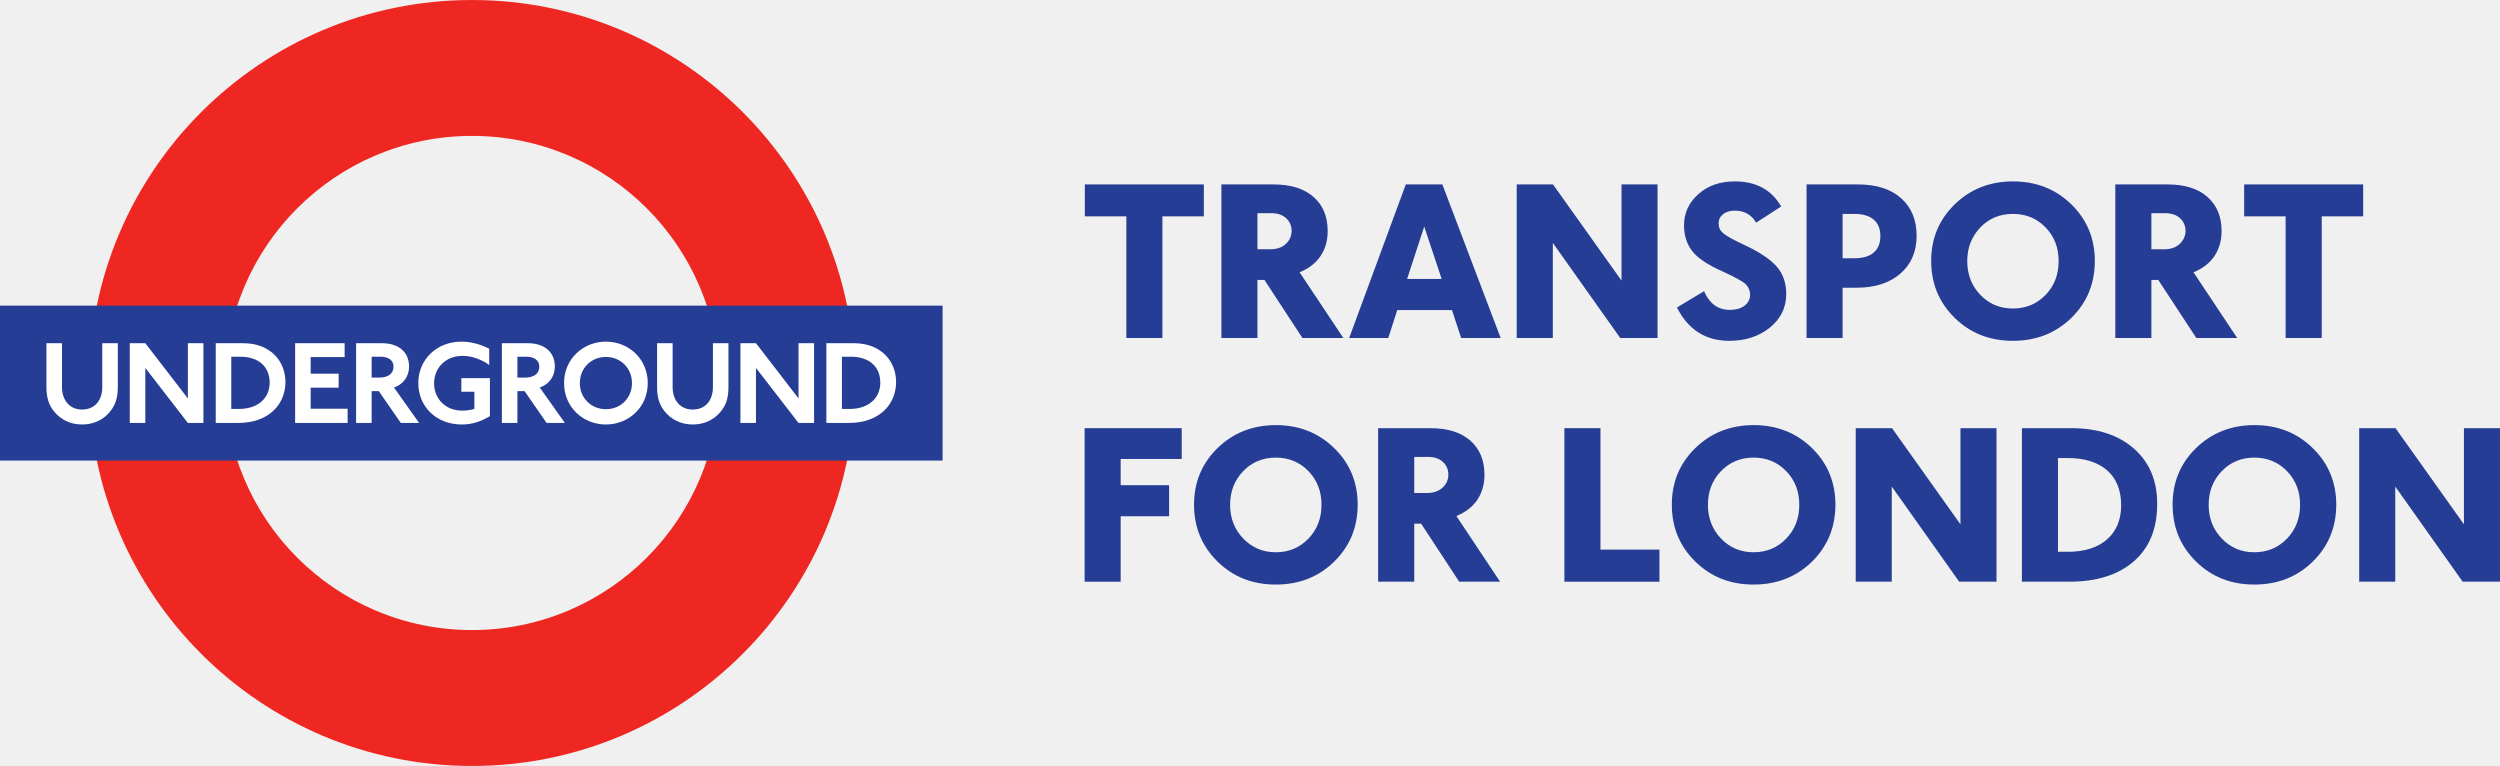
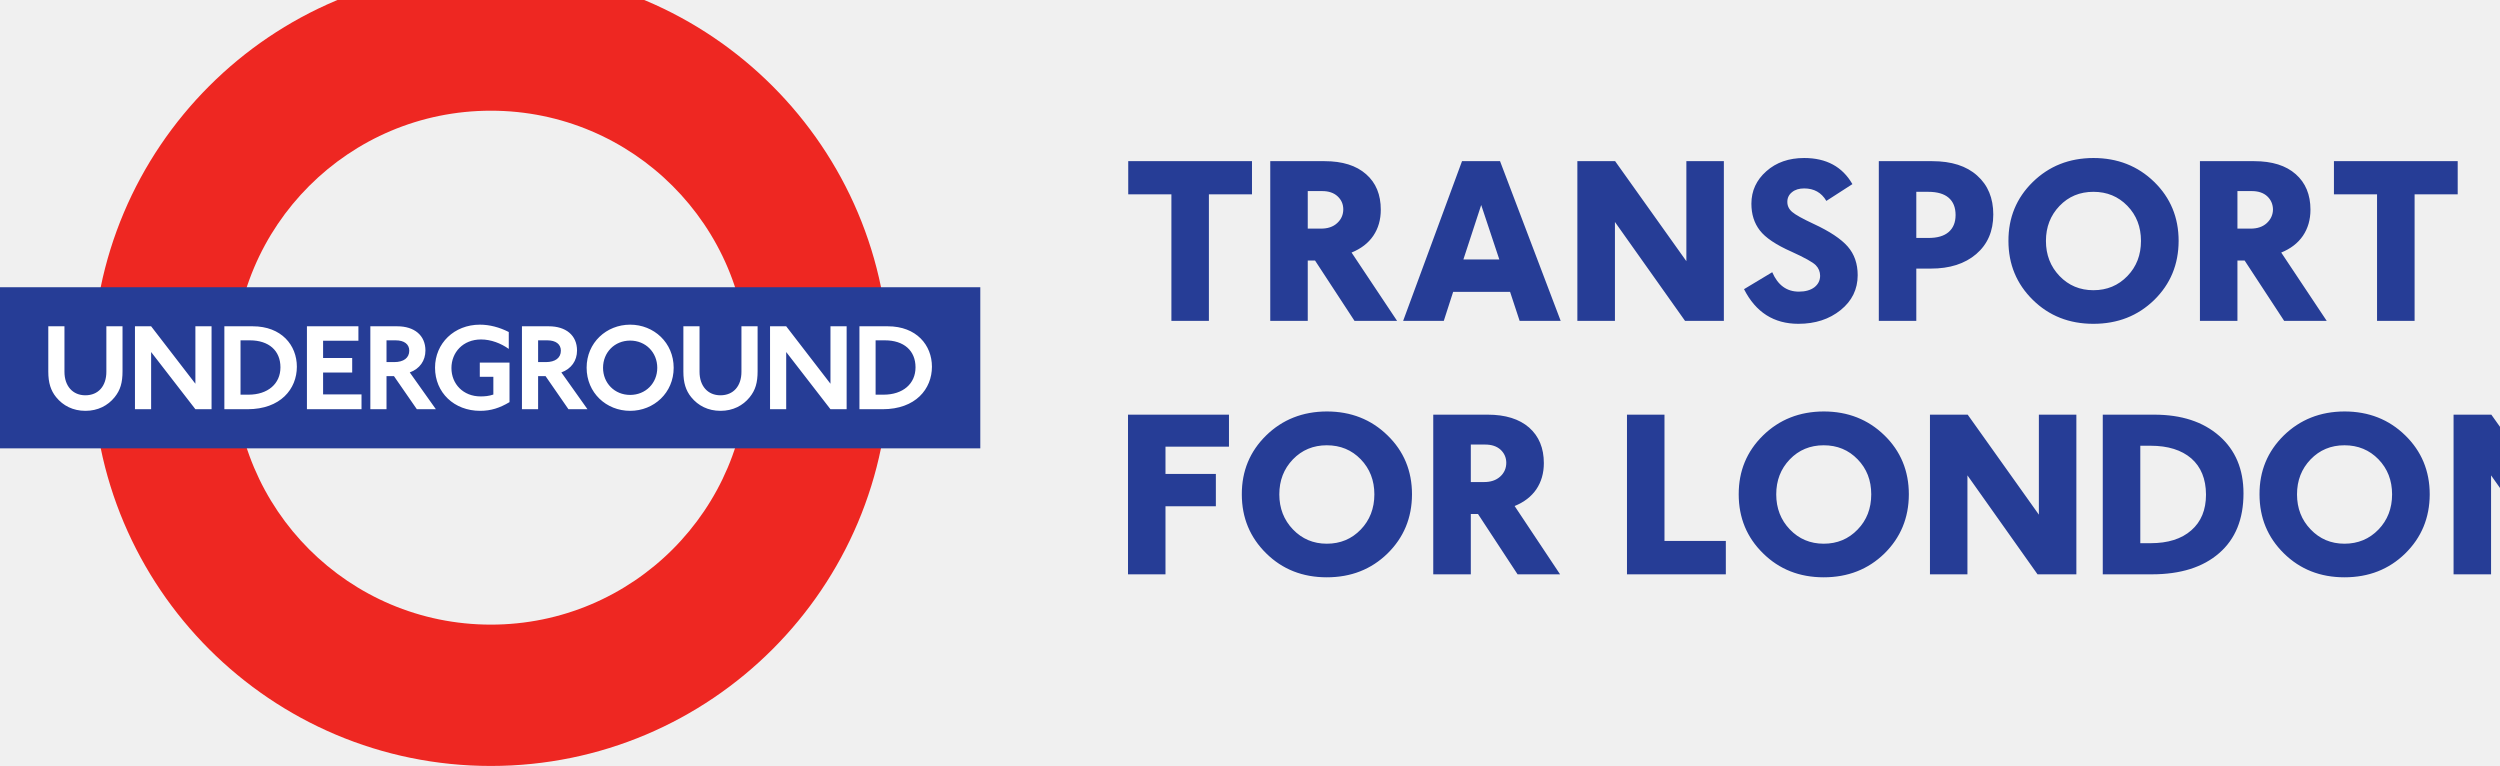
- <svg xmlns="http://www.w3.org/2000/svg" viewBox="0 0 657.838 201.55" height="201.55" width="657.838" xml:space="preserve" version="1.1" id="svg2">
-   <defs id="defs6">
-     <clipPath id="clipPath18" clipPathUnits="userSpaceOnUse">
-       <path id="path20" d="m 0,0 5262.69,0 0,1612 L 0,1612 0,0 Z" />
+ <svg xmlns="http://www.w3.org/2000/svg" viewBox="0 0 657.838 201.55" height="201.55" width="657.838">
+   <defs>
+     <clipPath id="a">
+       <path d="M0 0h5262.69v1612H0V0z" />
    </clipPath>
  </defs>
-   <g transform="matrix(1.25,0,0,-1.25,0,201.55)" id="g10">
-     <g transform="scale(0.1,0.1)" id="g12">
-       <g id="g14">
-         <g clip-path="url(#clipPath18)" id="g16">
-           <path id="path22" style="fill:#ee2722;fill-opacity:1;fill-rule:nonzero;stroke:none" d="M 993.609,1612.36 C 548.313,1612.36 187.355,1251.43 187.355,806.23 187.355,360.969 548.313,0 993.609,0 c 445.201,0 806.131,360.969 806.131,806.23 0,445.2 -360.93,806.13 -806.131,806.13 z M 1513.89,806.23 c 0,-287.242 -233.05,-520.171 -520.281,-520.171 -287.324,0 -520.148,232.929 -520.148,520.171 0,287.22 232.824,520.09 520.148,520.09 287.231,0 520.281,-232.87 520.281,-520.09" />
-           <path id="path24" style="fill:#263d96;fill-opacity:1;fill-rule:nonzero;stroke:none" d="m 1984.25,968.992 0,-326.121 -1984.25,0 0,326.121 1984.25,0 0,0" />
-           <path id="path26" style="fill:#ffffff;fill-opacity:1;fill-rule:nonzero;stroke:none" d="m 231.902,746.242 c -13.586,-16.875 -33.972,-27.441 -58.894,-27.441 -25.172,0 -45.309,10.32 -59.399,27.676 -10.828,13.347 -15.855,28.945 -15.855,51.601 l 0,91.863 32.715,0 0,-92.109 c 0,-28.699 16.617,-47.566 42.285,-47.566 26.426,0 42.535,18.867 42.535,47.566 l 0,92.109 32.723,0 0,-90.859 c 0,-23.144 -4.278,-38.25 -16.11,-52.84" />
-           <path id="path28" style="fill:#ffffff;fill-opacity:1;fill-rule:nonzero;stroke:none" d="m 395.496,722.07 -89.598,115.782 0,-115.782 -32.722,0 0,167.871 32.722,0 89.598,-116.277 0,116.277 32.723,0 0,-167.871 -32.723,0" />
-           <path id="path30" style="fill:#ffffff;fill-opacity:1;fill-rule:nonzero;stroke:none" d="m 505.738,861.508 -18.879,0 0,-109.992 16.11,0 c 39.011,0 64.683,21.906 64.683,55.371 0,33.73 -23.406,54.621 -61.914,54.621 z m -4.777,-139.438 -46.82,0 0,167.871 57.386,0 c 58.141,0 89.352,-38.242 89.352,-81.796 0,-45.047 -32.973,-86.075 -99.918,-86.075" />
-           <path id="path32" style="fill:#ffffff;fill-opacity:1;fill-rule:nonzero;stroke:none" d="m 621.262,722.07 0,167.871 104.203,0 0,-29.199 -71.485,0 0,-34.98 58.895,0 0,-29.453 -58.895,0 0,-44.286 77.774,0 0,-29.953 -110.492,0" />
-           <path id="path34" style="fill:#ffffff;fill-opacity:1;fill-rule:nonzero;stroke:none" d="m 800.973,861.508 -18.629,0 0,-44.043 15.601,0 c 19.141,0 30.45,8.543 30.45,23.152 0,13.086 -10.313,20.891 -27.422,20.891 z m 42.781,-139.438 -46.316,66.953 -15.094,0 0,-66.953 -32.727,0 0,167.871 54.371,0 c 34.473,0 57.129,-18.113 57.129,-49.07 0,-20.644 -11.582,-37.004 -31.707,-44.308 l 52.86,-74.493 -38.516,0" />
-           <path id="path36" style="fill:#ffffff;fill-opacity:1;fill-rule:nonzero;stroke:none" d="m 971.91,718.801 c -52.609,0 -91.347,36.738 -91.347,87.332 0,49.336 38.738,87.09 90.839,87.09 19.637,0 39.518,-5.282 58.408,-14.864 l 0,-34.218 c -15.86,11.328 -35.997,19.132 -56.122,19.132 -36.516,0 -59.922,-26.183 -59.922,-57.89 0,-32.219 23.925,-57.383 58.906,-57.383 8.808,0 17.117,0.75 25.926,3.77 l 0,35.988 -27.442,0 0,28.707 60.154,0 0,-80.047 c -19.88,-11.828 -37.751,-17.617 -59.4,-17.617" />
-           <path id="path38" style="fill:#ffffff;fill-opacity:1;fill-rule:nonzero;stroke:none" d="m 1107.83,861.508 -18.64,0 0,-44.043 15.62,0 c 19.13,0 30.46,8.543 30.46,23.152 0,13.086 -10.32,20.891 -27.44,20.891 z m 42.79,-139.438 -46.32,66.953 -15.11,0 0,-66.953 -32.7,0 0,167.871 54.35,0 c 34.49,0 57.14,-18.113 57.14,-49.07 0,-20.644 -11.58,-37.004 -31.72,-44.308 l 52.87,-74.493 -38.51,0" />
-           <path id="path40" style="fill:#ffffff;fill-opacity:1;fill-rule:nonzero;stroke:none" d="m 1275.49,860.996 c -31.45,0 -54.86,-23.906 -54.86,-55.105 0,-30.969 23.41,-54.875 54.86,-54.875 31.47,0 54.89,23.906 54.89,54.875 0,31.199 -23.42,55.105 -54.89,55.105 z m 0,-142.195 c -48.32,0 -88.09,36.496 -88.09,87.332 0,50.586 40.03,87.09 88.09,87.09 48.08,0 88.1,-36.504 88.1,-87.332 0,-50.594 -40.02,-87.09 -88.1,-87.09" />
-           <path id="path42" style="fill:#ffffff;fill-opacity:1;fill-rule:nonzero;stroke:none" d="m 1517.38,746.242 c -13.6,-16.875 -33.99,-27.441 -58.91,-27.441 -25.15,0 -45.29,10.32 -59.39,27.676 -10.82,13.347 -15.85,28.945 -15.85,51.601 l 0,91.863 32.7,0 0,-92.109 c 0,-28.699 16.61,-47.566 42.3,-47.566 26.42,0 42.54,18.867 42.54,47.566 l 0,92.109 32.71,0 0,-90.859 c 0,-23.144 -4.28,-38.25 -16.1,-52.84" />
-           <path id="path44" style="fill:#ffffff;fill-opacity:1;fill-rule:nonzero;stroke:none" d="m 1680.96,722.07 -89.6,115.782 0,-115.782 -32.72,0 0,167.871 32.72,0 89.6,-116.277 0,116.277 32.73,0 0,-167.871 -32.73,0" />
-           <path id="path46" style="fill:#ffffff;fill-opacity:1;fill-rule:nonzero;stroke:none" d="m 1791.21,861.508 -18.88,0 0,-109.992 16.11,0 c 39.02,0 64.68,21.906 64.68,55.371 0,33.73 -23.41,54.621 -61.91,54.621 z m -4.79,-139.438 -46.82,0 0,167.871 57.4,0 c 58.14,0 89.34,-38.242 89.34,-81.796 0,-45.047 -32.97,-86.075 -99.92,-86.075" />
-           <path id="path48" style="fill:#263d96;fill-opacity:1;fill-rule:nonzero;stroke:none" d="m 2446.95,1156.97 0,-256.04 -75.9,0 0,256.04 -87.37,0 0,67.2 250.49,0 0,-67.2 -87.22,0" />
-           <path id="path50" style="fill:#263d96;fill-opacity:1;fill-rule:nonzero;stroke:none" d="m 2647.04,1163.61 0,-75.99 26.27,0 c 13.86,-0.08 25.07,3.51 33.24,11.16 8.33,7.58 12.42,16.96 12.42,28.19 -0.14,10.42 -3.95,19.06 -11.61,26.13 -7.6,7 -17.96,10.51 -31.16,10.51 l -29.16,0 z m 94.63,-262.68 -79.92,122.17 -14.71,0 0,-122.17 -75.89,0 0,323.24 109.94,0 c 36.16,0 64.13,-8.79 84.01,-26.34 19.98,-17.43 29.76,-41.39 29.76,-71.87 0,-20.41 -5.04,-37.89 -15.17,-52.84 -10.19,-15 -24.9,-26.14 -43.95,-33.92 l 92.12,-138.27 -86.19,0" />
-           <path id="path52" style="fill:#263d96;fill-opacity:1;fill-rule:nonzero;stroke:none" d="m 2998.12,1135.45 -36.05,-110.24 72.72,0 -36.67,110.24 z m 77.79,-234.52 -19.35,58.726 -115.21,0 -18.95,-58.726 -82.27,0 119.17,323.24 76.95,0 122.75,-323.24 -83.09,0" />
-           <path id="path54" style="fill:#263d96;fill-opacity:1;fill-rule:nonzero;stroke:none" d="m 3410.7,900.93 -141.88,200.16 0,-200.16 -76.05,0 0,323.24 76.44,0 144.2,-202.45 0,202.45 75.88,0 0,-323.24 -78.59,0" />
-           <path id="path56" style="fill:#263d96;fill-opacity:1;fill-rule:nonzero;stroke:none" d="m 3530.11,965.086 57.09,34.309 c 11.35,-26.122 29.24,-39.317 53.93,-39.317 13.06,0 23.57,2.969 31.29,8.758 7.69,5.945 11.6,13.664 11.72,23.168 0,8.376 -2.95,15.636 -8.91,21.706 -6.06,6 -22.44,15.19 -49.22,27.33 -31.23,13.85 -52.56,28.17 -63.93,43.01 -11.38,14.73 -17.05,32.7 -17.05,54 0,26 10.12,47.97 30.24,65.72 20.04,17.9 45.6,26.79 76.56,26.79 44.92,0 77.38,-17.62 97.66,-52.86 l -52.74,-33.98 c -9.9,16.91 -25,25.28 -44.92,25.28 -10.06,0 -18.36,-2.43 -24.69,-7.68 -6.27,-5.06 -9.37,-11.53 -9.37,-19.51 0,-8.05 3.18,-14.84 9.9,-20.53 6.6,-5.68 20.96,-13.65 43.03,-23.94 32.85,-15.2 55.96,-30.67 69.33,-45.99 13.42,-15.39 20.14,-34.72 20.14,-57.881 0,-28.574 -11.6,-52.34 -34.57,-70.758 -23.03,-18.543 -51.46,-27.762 -85.37,-27.762 -49.67,0 -86.33,23.254 -110.12,70.137" />
-           <path id="path58" style="fill:#263d96;fill-opacity:1;fill-rule:nonzero;stroke:none" d="m 3878.82,1162.12 0,-93.37 24.03,0 c 18.3,-0.13 32.05,3.85 41.44,11.95 9.36,8.12 14.04,19.61 14.04,34.46 0,15.32 -4.68,26.92 -14.04,34.97 -9.39,8.05 -23.14,11.99 -41.44,11.99 l -24.03,0 z m 0,-155.4 0,-105.79 -75.88,0 0,323.24 108.09,0 c 38.95,0 69.36,-9.69 91,-29.18 21.75,-19.33 32.61,-45.6 32.61,-78.73 0,-33.78 -11.56,-60.36 -34.55,-80.14 -23.06,-19.7 -53.71,-29.46 -92.11,-29.4 l -29.16,0" />
-           <path id="path60" style="fill:#263d96;fill-opacity:1;fill-rule:nonzero;stroke:none" d="m 4237.28,962.969 c 27.46,0 50.29,9.504 68.77,28.59 18.4,18.921 27.54,42.741 27.54,71.171 0,28.4 -9.14,52.08 -27.54,71.03 -18.48,19 -41.31,28.36 -68.77,28.36 -27.46,0 -50.35,-9.49 -68.61,-28.58 -18.25,-19.08 -27.46,-42.68 -27.46,-70.81 0,-28.17 9.21,-51.93 27.57,-71.07 18.4,-19.125 41.18,-28.691 68.5,-28.691 z m 0,-68.02 c -48.95,0 -89.73,16.098 -122.6,48.434 -32.89,32.328 -49.37,72.137 -49.37,119.347 -0.12,47.2 16.23,86.93 49.26,119.25 32.98,32.23 73.76,48.45 122.71,48.58 48.83,0 89.88,-16.08 123.01,-48.31 33.01,-32.12 49.51,-72.05 49.51,-119.52 -0.14,-47.64 -16.66,-87.445 -49.51,-119.609 -33.01,-32.074 -73.91,-48.172 -123.01,-48.172" />
-           <path id="path62" style="fill:#263d96;fill-opacity:1;fill-rule:nonzero;stroke:none" d="m 4528.82,1163.61 0,-75.99 26.14,0 c 13.92,-0.08 24.94,3.51 33.28,11.16 8.16,7.58 12.54,16.96 12.54,28.19 -0.37,10.42 -4.12,19.06 -11.64,26.13 -7.64,7 -18.07,10.51 -31.33,10.51 l -28.99,0 z m 94.57,-262.68 -80.04,122.17 -14.53,0 0,-122.17 -75.9,0 0,323.24 109.91,0 c 36.11,0 64.2,-8.79 84,-26.34 19.84,-17.43 29.81,-41.39 29.81,-71.87 0,-20.41 -5.14,-37.89 -15.24,-52.84 -10.21,-15 -24.88,-26.14 -43.92,-33.92 l 92.05,-138.27 -86.14,0" />
-           <path id="path64" style="fill:#263d96;fill-opacity:1;fill-rule:nonzero;stroke:none" d="m 4887.44,1156.97 0,-256.04 -76.02,0 0,256.04 -87.26,0 0,67.2 250.5,0 0,-67.2 -87.22,0" />
-           <path id="path66" style="fill:#263d96;fill-opacity:1;fill-rule:nonzero;stroke:none" d="m 2359.08,646.242 0,-55.211 101.97,0 0,-65.39 -101.97,0 0,-137.762 -75.87,0 0,323.187 204.38,0 0,-64.824 -128.51,0" />
-           <path id="path68" style="fill:#263d96;fill-opacity:1;fill-rule:nonzero;stroke:none" d="m 2685.61,449.859 c 27.45,0 50.35,9.582 68.72,28.653 18.24,18.906 27.55,42.777 27.55,71.258 0,28.421 -9.31,52.011 -27.55,70.933 -18.37,18.945 -41.27,28.379 -68.72,28.379 -27.44,0 -50.34,-9.559 -68.7,-28.594 -18.27,-19.047 -27.43,-42.668 -27.43,-70.718 0,-28.239 9.29,-51.918 27.58,-70.989 18.47,-19.23 41.23,-28.922 68.55,-28.922 z m 0,-68.007 c -48.9,0 -89.79,16.058 -122.66,48.476 -32.87,32.332 -49.38,72.133 -49.38,119.442 -0.13,47.121 16.26,86.832 49.24,119.175 33.01,32.219 73.9,48.43 122.8,48.594 48.83,0 89.81,-16.121 122.83,-48.328 33.12,-32.078 49.61,-72.07 49.61,-119.441 -0.14,-47.739 -16.75,-87.508 -49.61,-119.75 -32.88,-32.11 -73.86,-48.168 -122.83,-48.168" />
-           <path id="path70" style="fill:#263d96;fill-opacity:1;fill-rule:nonzero;stroke:none" d="m 2977.1,650.547 0,-75.899 26.14,0 c 13.92,-0.136 24.99,3.543 33.25,11.032 8.44,7.621 12.41,17 12.41,28.238 -0.13,10.281 -3.97,19.082 -11.47,26.121 -7.65,7.012 -18.11,10.508 -31.3,10.508 l -29.03,0 z m 94.65,-262.668 -80.14,122.16 -14.51,0 0,-122.16 -76.03,0 0,323.187 110.11,0 c 36,0 63.97,-8.75 84,-26.144 19.82,-17.578 29.75,-41.531 29.75,-72.012 0,-20.398 -5.17,-37.949 -15.17,-52.832 -10.24,-15 -24.97,-26.207 -43.99,-33.937 l 92.01,-138.262 -86.03,0" />
-           <path id="path72" style="fill:#263d96;fill-opacity:1;fill-rule:nonzero;stroke:none" d="m 3293.2,387.879 0,323.187 75.9,0 0,-255.656 124.18,0 0,-67.531 -200.08,0" />
-           <path id="path74" style="fill:#263d96;fill-opacity:1;fill-rule:nonzero;stroke:none" d="m 3691.38,449.859 c 27.46,0 50.28,9.582 68.63,28.653 18.46,18.906 27.6,42.777 27.6,71.258 0,28.421 -9.14,52.011 -27.6,70.933 -18.35,18.945 -41.17,28.379 -68.63,28.379 -27.44,0 -50.43,-9.559 -68.69,-28.594 -18.3,-19.047 -27.38,-42.668 -27.38,-70.718 0,-28.239 9.24,-51.918 27.5,-70.989 18.4,-19.23 41.27,-28.922 68.57,-28.922 z m 0,-68.007 c -48.96,0 -89.8,16.058 -122.67,48.476 -33.01,32.332 -49.36,72.133 -49.36,119.442 -0.12,47.121 16.21,86.832 49.22,119.175 33.01,32.219 73.85,48.43 122.81,48.594 48.85,0 89.83,-16.121 122.91,-48.328 32.95,-32.078 49.44,-72.07 49.44,-119.441 -0.12,-47.739 -16.68,-87.508 -49.44,-119.75 -32.97,-32.11 -73.94,-48.168 -122.91,-48.168" />
-           <path id="path76" style="fill:#263d96;fill-opacity:1;fill-rule:nonzero;stroke:none" d="m 4124.21,387.879 -141.89,200.301 0,-200.301 -75.86,0 0,323.187 76.39,0 144.06,-202.406 0,202.406 75.9,0 0,-323.187 -78.6,0" />
-           <path id="path78" style="fill:#263d96;fill-opacity:1;fill-rule:nonzero;stroke:none" d="m 4332.22,648.156 0,-197.265 20.84,0 c 35.18,0 62.64,8.66 82.36,26.031 19.85,17.269 29.79,41.398 29.79,72.308 -0.16,31.84 -10.18,56.149 -29.79,73.34 -19.86,16.953 -47.18,25.586 -82.36,25.586 l -20.84,0 z m -75.97,-260.277 0,323.187 104.14,0 c 55.03,0 98.84,-14.257 131.58,-42.929 32.75,-28.614 49.12,-67.489 49.12,-116.446 0,-52.089 -16.37,-92.402 -49.24,-120.921 -32.73,-28.559 -78.18,-42.891 -136.19,-42.891 l -99.41,0" />
-           <path id="path80" style="fill:#263d96;fill-opacity:1;fill-rule:nonzero;stroke:none" d="m 4745.46,449.859 c 27.43,0 50.36,9.582 68.83,28.653 18.28,18.906 27.58,42.777 27.58,71.258 0,28.421 -9.3,52.011 -27.58,70.933 -18.47,18.945 -41.4,28.379 -68.83,28.379 -27.4,0 -50.23,-9.559 -68.57,-28.594 -18.28,-19.047 -27.46,-42.668 -27.46,-70.718 0,-28.239 9.18,-51.918 27.6,-70.989 18.32,-19.23 41.11,-28.922 68.43,-28.922 z m 0,-68.007 c -48.84,0 -89.7,16.058 -122.67,48.476 -32.87,32.332 -49.26,72.133 -49.26,119.442 -0.25,47.121 16.25,86.832 49.1,119.175 33.13,32.219 73.99,48.43 122.83,48.594 48.95,0 89.95,-16.121 122.93,-48.328 33.01,-32.078 49.65,-72.07 49.65,-119.441 -0.17,-47.739 -16.79,-87.508 -49.65,-119.75 -32.87,-32.11 -73.84,-48.168 -122.93,-48.168" />
-           <path id="path82" style="fill:#263d96;fill-opacity:1;fill-rule:nonzero;stroke:none" d="m 5184.1,387.879 -141.9,200.301 0,-200.301 -75.9,0 0,323.187 76.45,0 144.04,-202.406 0,202.406 75.9,0 0,-323.187 -78.59,0" />
-         </g>
-       </g>
-     </g>
+   <g clip-path="url(#a)" transform="matrix(.13 0 0 -.13 0 201.55)">
+     <path d="M993.609 1612.36c-445.296 0-806.254-360.93-806.254-806.13C187.355 360.969 548.313 0 993.609 0c445.201 0 806.131 360.969 806.131 806.23 0 445.2-360.93 806.13-806.131 806.13zm520.281-806.13c0-287.242-233.05-520.171-520.281-520.171-287.324 0-520.148 232.929-520.148 520.171 0 287.22 232.824 520.09 520.148 520.09 287.231 0 520.281-232.87 520.281-520.09" fill="#ee2722" />
+     <path d="M1984.25 968.992V642.871H0v326.121h1984.25" fill="#263d96" />
+     <path d="M231.902 746.242c-13.586-16.875-33.972-27.441-58.894-27.441-25.172 0-45.309 10.32-59.399 27.676-10.828 13.347-15.855 28.945-15.855 51.601v91.863h32.715v-92.109c0-28.699 16.617-47.566 42.285-47.566 26.426 0 42.535 18.867 42.535 47.566v92.109h32.723v-90.859c0-23.144-4.278-38.25-16.11-52.84M395.496 722.07l-89.598 115.782V722.07h-32.722v167.871h32.722l89.598-116.277v116.277h32.723V722.07h-32.723M505.738 861.508h-18.879V751.516h16.11c39.011 0 64.683 21.906 64.683 55.371 0 33.73-23.406 54.621-61.914 54.621zm-4.777-139.438h-46.82v167.871h57.386c58.141 0 89.352-38.242 89.352-81.796 0-45.047-32.973-86.075-99.918-86.075M621.262 722.07v167.871h104.203v-29.199H653.98v-34.98h58.895v-29.453H653.98v-44.286h77.774V722.07H621.262M800.973 861.508h-18.629v-44.043h15.601c19.141 0 30.45 8.543 30.45 23.152 0 13.086-10.313 20.891-27.422 20.891zm42.781-139.438l-46.316 66.953h-15.094V722.07h-32.727v167.871h54.371c34.473 0 57.129-18.113 57.129-49.07 0-20.644-11.582-37.004-31.707-44.308l52.86-74.493h-38.516M971.91 718.801c-52.609 0-91.347 36.738-91.347 87.332 0 49.336 38.738 87.09 90.839 87.09 19.637 0 39.518-5.282 58.408-14.864v-34.218c-15.86 11.328-35.997 19.132-56.122 19.132-36.516 0-59.922-26.183-59.922-57.89 0-32.219 23.925-57.383 58.906-57.383 8.808 0 17.117.75 25.926 3.77v35.988h-27.442v28.707h60.154v-80.047c-19.88-11.828-37.751-17.617-59.4-17.617M1107.83 861.508h-18.64v-44.043h15.62c19.13 0 30.46 8.543 30.46 23.152 0 13.086-10.32 20.891-27.44 20.891zm42.79-139.438l-46.32 66.953h-15.11V722.07h-32.7v167.871h54.35c34.49 0 57.14-18.113 57.14-49.07 0-20.644-11.58-37.004-31.72-44.308l52.87-74.493h-38.51M1275.49 860.996c-31.45 0-54.86-23.906-54.86-55.105 0-30.969 23.41-54.875 54.86-54.875 31.47 0 54.89 23.906 54.89 54.875 0 31.199-23.42 55.105-54.89 55.105zm0-142.195c-48.32 0-88.09 36.496-88.09 87.332 0 50.586 40.03 87.09 88.09 87.09 48.08 0 88.1-36.504 88.1-87.332 0-50.594-40.02-87.09-88.1-87.09M1517.38 746.242c-13.6-16.875-33.99-27.441-58.91-27.441-25.15 0-45.29 10.32-59.39 27.676-10.82 13.347-15.85 28.945-15.85 51.601v91.863h32.7v-92.109c0-28.699 16.61-47.566 42.3-47.566 26.42 0 42.54 18.867 42.54 47.566v92.109h32.71v-90.859c0-23.144-4.28-38.25-16.1-52.84M1680.96 722.07l-89.6 115.782V722.07h-32.72v167.871h32.72l89.6-116.277v116.277h32.73V722.07h-32.73M1791.21 861.508h-18.88V751.516h16.11c39.02 0 64.68 21.906 64.68 55.371 0 33.73-23.41 54.621-61.91 54.621zm-4.79-139.438h-46.82v167.871h57.4c58.14 0 89.34-38.242 89.34-81.796 0-45.047-32.97-86.075-99.92-86.075" fill="#fff" />
+     <path d="M2446.95 1156.97V900.93h-75.9v256.04h-87.37v67.2h250.49v-67.2h-87.22M2647.04 1163.61v-75.99h26.27c13.86-.08 25.07 3.51 33.24 11.16 8.33 7.58 12.42 16.96 12.42 28.19-.14 10.42-3.95 19.06-11.61 26.13-7.6 7-17.96 10.51-31.16 10.51h-29.16zm94.63-262.68l-79.92 122.17h-14.71V900.93h-75.89v323.24h109.94c36.16 0 64.13-8.79 84.01-26.34 19.98-17.43 29.76-41.39 29.76-71.87 0-20.41-5.04-37.89-15.17-52.84-10.19-15-24.9-26.14-43.95-33.92l92.12-138.27h-86.19M2998.12 1135.45l-36.05-110.24h72.72l-36.67 110.24zm77.79-234.52l-19.35 58.726h-115.21l-18.95-58.726h-82.27l119.17 323.24h76.95L3159 900.93h-83.09M3410.7 900.93l-141.88 200.16V900.93h-76.05v323.24h76.44l144.2-202.45v202.45h75.88V900.93h-78.59M3530.11 965.086l57.09 34.309c11.35-26.122 29.24-39.317 53.93-39.317 13.06 0 23.57 2.969 31.29 8.758 7.69 5.945 11.6 13.664 11.72 23.168 0 8.376-2.95 15.636-8.91 21.706-6.06 6-22.44 15.19-49.22 27.33-31.23 13.85-52.56 28.17-63.93 43.01-11.38 14.73-17.05 32.7-17.05 54 0 26 10.12 47.97 30.24 65.72 20.04 17.9 45.6 26.79 76.56 26.79 44.92 0 77.38-17.62 97.66-52.86l-52.74-33.98c-9.9 16.91-25 25.28-44.92 25.28-10.06 0-18.36-2.43-24.69-7.68-6.27-5.06-9.37-11.53-9.37-19.51 0-8.05 3.18-14.84 9.9-20.53 6.6-5.68 20.96-13.65 43.03-23.94 32.85-15.2 55.96-30.67 69.33-45.99 13.42-15.39 20.14-34.72 20.14-57.881 0-28.574-11.6-52.34-34.57-70.758-23.03-18.543-51.46-27.762-85.37-27.762-49.67 0-86.33 23.254-110.12 70.137M3878.82 1162.12v-93.37h24.03c18.3-.13 32.05 3.85 41.44 11.95 9.36 8.12 14.04 19.61 14.04 34.46 0 15.32-4.68 26.92-14.04 34.97-9.39 8.05-23.14 11.99-41.44 11.99h-24.03zm0-155.4V900.93h-75.88v323.24h108.09c38.95 0 69.36-9.69 91-29.18 21.75-19.33 32.61-45.6 32.61-78.73 0-33.78-11.56-60.36-34.55-80.14-23.06-19.7-53.71-29.46-92.11-29.4h-29.16M4237.28 962.969c27.46 0 50.29 9.504 68.77 28.59 18.4 18.921 27.54 42.741 27.54 71.171 0 28.4-9.14 52.08-27.54 71.03-18.48 19-41.31 28.36-68.77 28.36-27.46 0-50.35-9.49-68.61-28.58-18.25-19.08-27.46-42.68-27.46-70.81 0-28.17 9.21-51.93 27.57-71.07 18.4-19.125 41.18-28.691 68.5-28.691zm0-68.02c-48.95 0-89.73 16.098-122.6 48.434-32.89 32.328-49.37 72.137-49.37 119.347-.12 47.2 16.23 86.93 49.26 119.25 32.98 32.23 73.76 48.45 122.71 48.58 48.83 0 89.88-16.08 123.01-48.31 33.01-32.12 49.51-72.05 49.51-119.52-.14-47.64-16.66-87.445-49.51-119.609-33.01-32.074-73.91-48.172-123.01-48.172M4528.82 1163.61v-75.99h26.14c13.92-.08 24.94 3.51 33.28 11.16 8.16 7.58 12.54 16.96 12.54 28.19-.37 10.42-4.12 19.06-11.64 26.13-7.64 7-18.07 10.51-31.33 10.51h-28.99zm94.57-262.68l-80.04 122.17h-14.53V900.93h-75.9v323.24h109.91c36.11 0 64.2-8.79 84-26.34 19.84-17.43 29.81-41.39 29.81-71.87 0-20.41-5.14-37.89-15.24-52.84-10.21-15-24.88-26.14-43.92-33.92l92.05-138.27h-86.14M4887.44 1156.97V900.93h-76.02v256.04h-87.26v67.2h250.5v-67.2h-87.22M2359.08 646.242v-55.211h101.97v-65.39h-101.97V387.879h-75.87v323.187h204.38v-64.824h-128.51M2685.61 449.859c27.45 0 50.35 9.582 68.72 28.653 18.24 18.906 27.55 42.777 27.55 71.258 0 28.421-9.31 52.011-27.55 70.933-18.37 18.945-41.27 28.379-68.72 28.379-27.44 0-50.34-9.559-68.7-28.594-18.27-19.047-27.43-42.668-27.43-70.718 0-28.239 9.29-51.918 27.58-70.989 18.47-19.23 41.23-28.922 68.55-28.922zm0-68.007c-48.9 0-89.79 16.058-122.66 48.476-32.87 32.332-49.38 72.133-49.38 119.442-.13 47.121 16.26 86.832 49.24 119.175 33.01 32.219 73.9 48.43 122.8 48.594 48.83 0 89.81-16.121 122.83-48.328 33.12-32.078 49.61-72.07 49.61-119.441-.14-47.739-16.75-87.508-49.61-119.75-32.88-32.11-73.86-48.168-122.83-48.168M2977.1 650.547v-75.899h26.14c13.92-.136 24.99 3.543 33.25 11.032 8.44 7.621 12.41 17 12.41 28.238-.13 10.281-3.97 19.082-11.47 26.121-7.65 7.012-18.11 10.508-31.3 10.508h-29.03zm94.65-262.668l-80.14 122.16h-14.51v-122.16h-76.03v323.187h110.11c36 0 63.97-8.75 84-26.144 19.82-17.578 29.75-41.531 29.75-72.012 0-20.398-5.17-37.949-15.17-52.832-10.24-15-24.97-26.207-43.99-33.937l92.01-138.262h-86.03M3293.2 387.879v323.187h75.9V455.41h124.18v-67.531H3293.2M3691.38 449.859c27.46 0 50.28 9.582 68.63 28.653 18.46 18.906 27.6 42.777 27.6 71.258 0 28.421-9.14 52.011-27.6 70.933-18.35 18.945-41.17 28.379-68.63 28.379-27.44 0-50.43-9.559-68.69-28.594-18.3-19.047-27.38-42.668-27.38-70.718 0-28.239 9.24-51.918 27.5-70.989 18.4-19.23 41.27-28.922 68.57-28.922zm0-68.007c-48.96 0-89.8 16.058-122.67 48.476-33.01 32.332-49.36 72.133-49.36 119.442-.12 47.121 16.21 86.832 49.22 119.175 33.01 32.219 73.85 48.43 122.81 48.594 48.85 0 89.83-16.121 122.91-48.328 32.95-32.078 49.44-72.07 49.44-119.441-.12-47.739-16.68-87.508-49.44-119.75-32.97-32.11-73.94-48.168-122.91-48.168M4124.21 387.879L3982.32 588.18V387.879h-75.86v323.187h76.39l144.06-202.406v202.406h75.9V387.879h-78.6M4332.22 648.156V450.891h20.84c35.18 0 62.64 8.66 82.36 26.031 19.85 17.269 29.79 41.398 29.79 72.308-.16 31.84-10.18 56.149-29.79 73.34-19.86 16.953-47.18 25.586-82.36 25.586h-20.84zm-75.97-260.277v323.187h104.14c55.03 0 98.84-14.257 131.58-42.929 32.75-28.614 49.12-67.489 49.12-116.446 0-52.089-16.37-92.402-49.24-120.921-32.73-28.559-78.18-42.891-136.19-42.891h-99.41M4745.46 449.859c27.43 0 50.36 9.582 68.83 28.653 18.28 18.906 27.58 42.777 27.58 71.258 0 28.421-9.3 52.011-27.58 70.933-18.47 18.945-41.4 28.379-68.83 28.379-27.4 0-50.23-9.559-68.57-28.594-18.28-19.047-27.46-42.668-27.46-70.718 0-28.239 9.18-51.918 27.6-70.989 18.32-19.23 41.11-28.922 68.43-28.922zm0-68.007c-48.84 0-89.7 16.058-122.67 48.476-32.87 32.332-49.26 72.133-49.26 119.442-.25 47.121 16.25 86.832 49.1 119.175 33.13 32.219 73.99 48.43 122.83 48.594 48.95 0 89.95-16.121 122.93-48.328 33.01-32.078 49.65-72.07 49.65-119.441-.17-47.739-16.79-87.508-49.65-119.75-32.87-32.11-73.84-48.168-122.93-48.168M5184.1 387.879L5042.2 588.18V387.879h-75.9v323.187h76.45l144.04-202.406v202.406h75.9V387.879h-78.59" fill="#263d96" />
  </g>
</svg>
